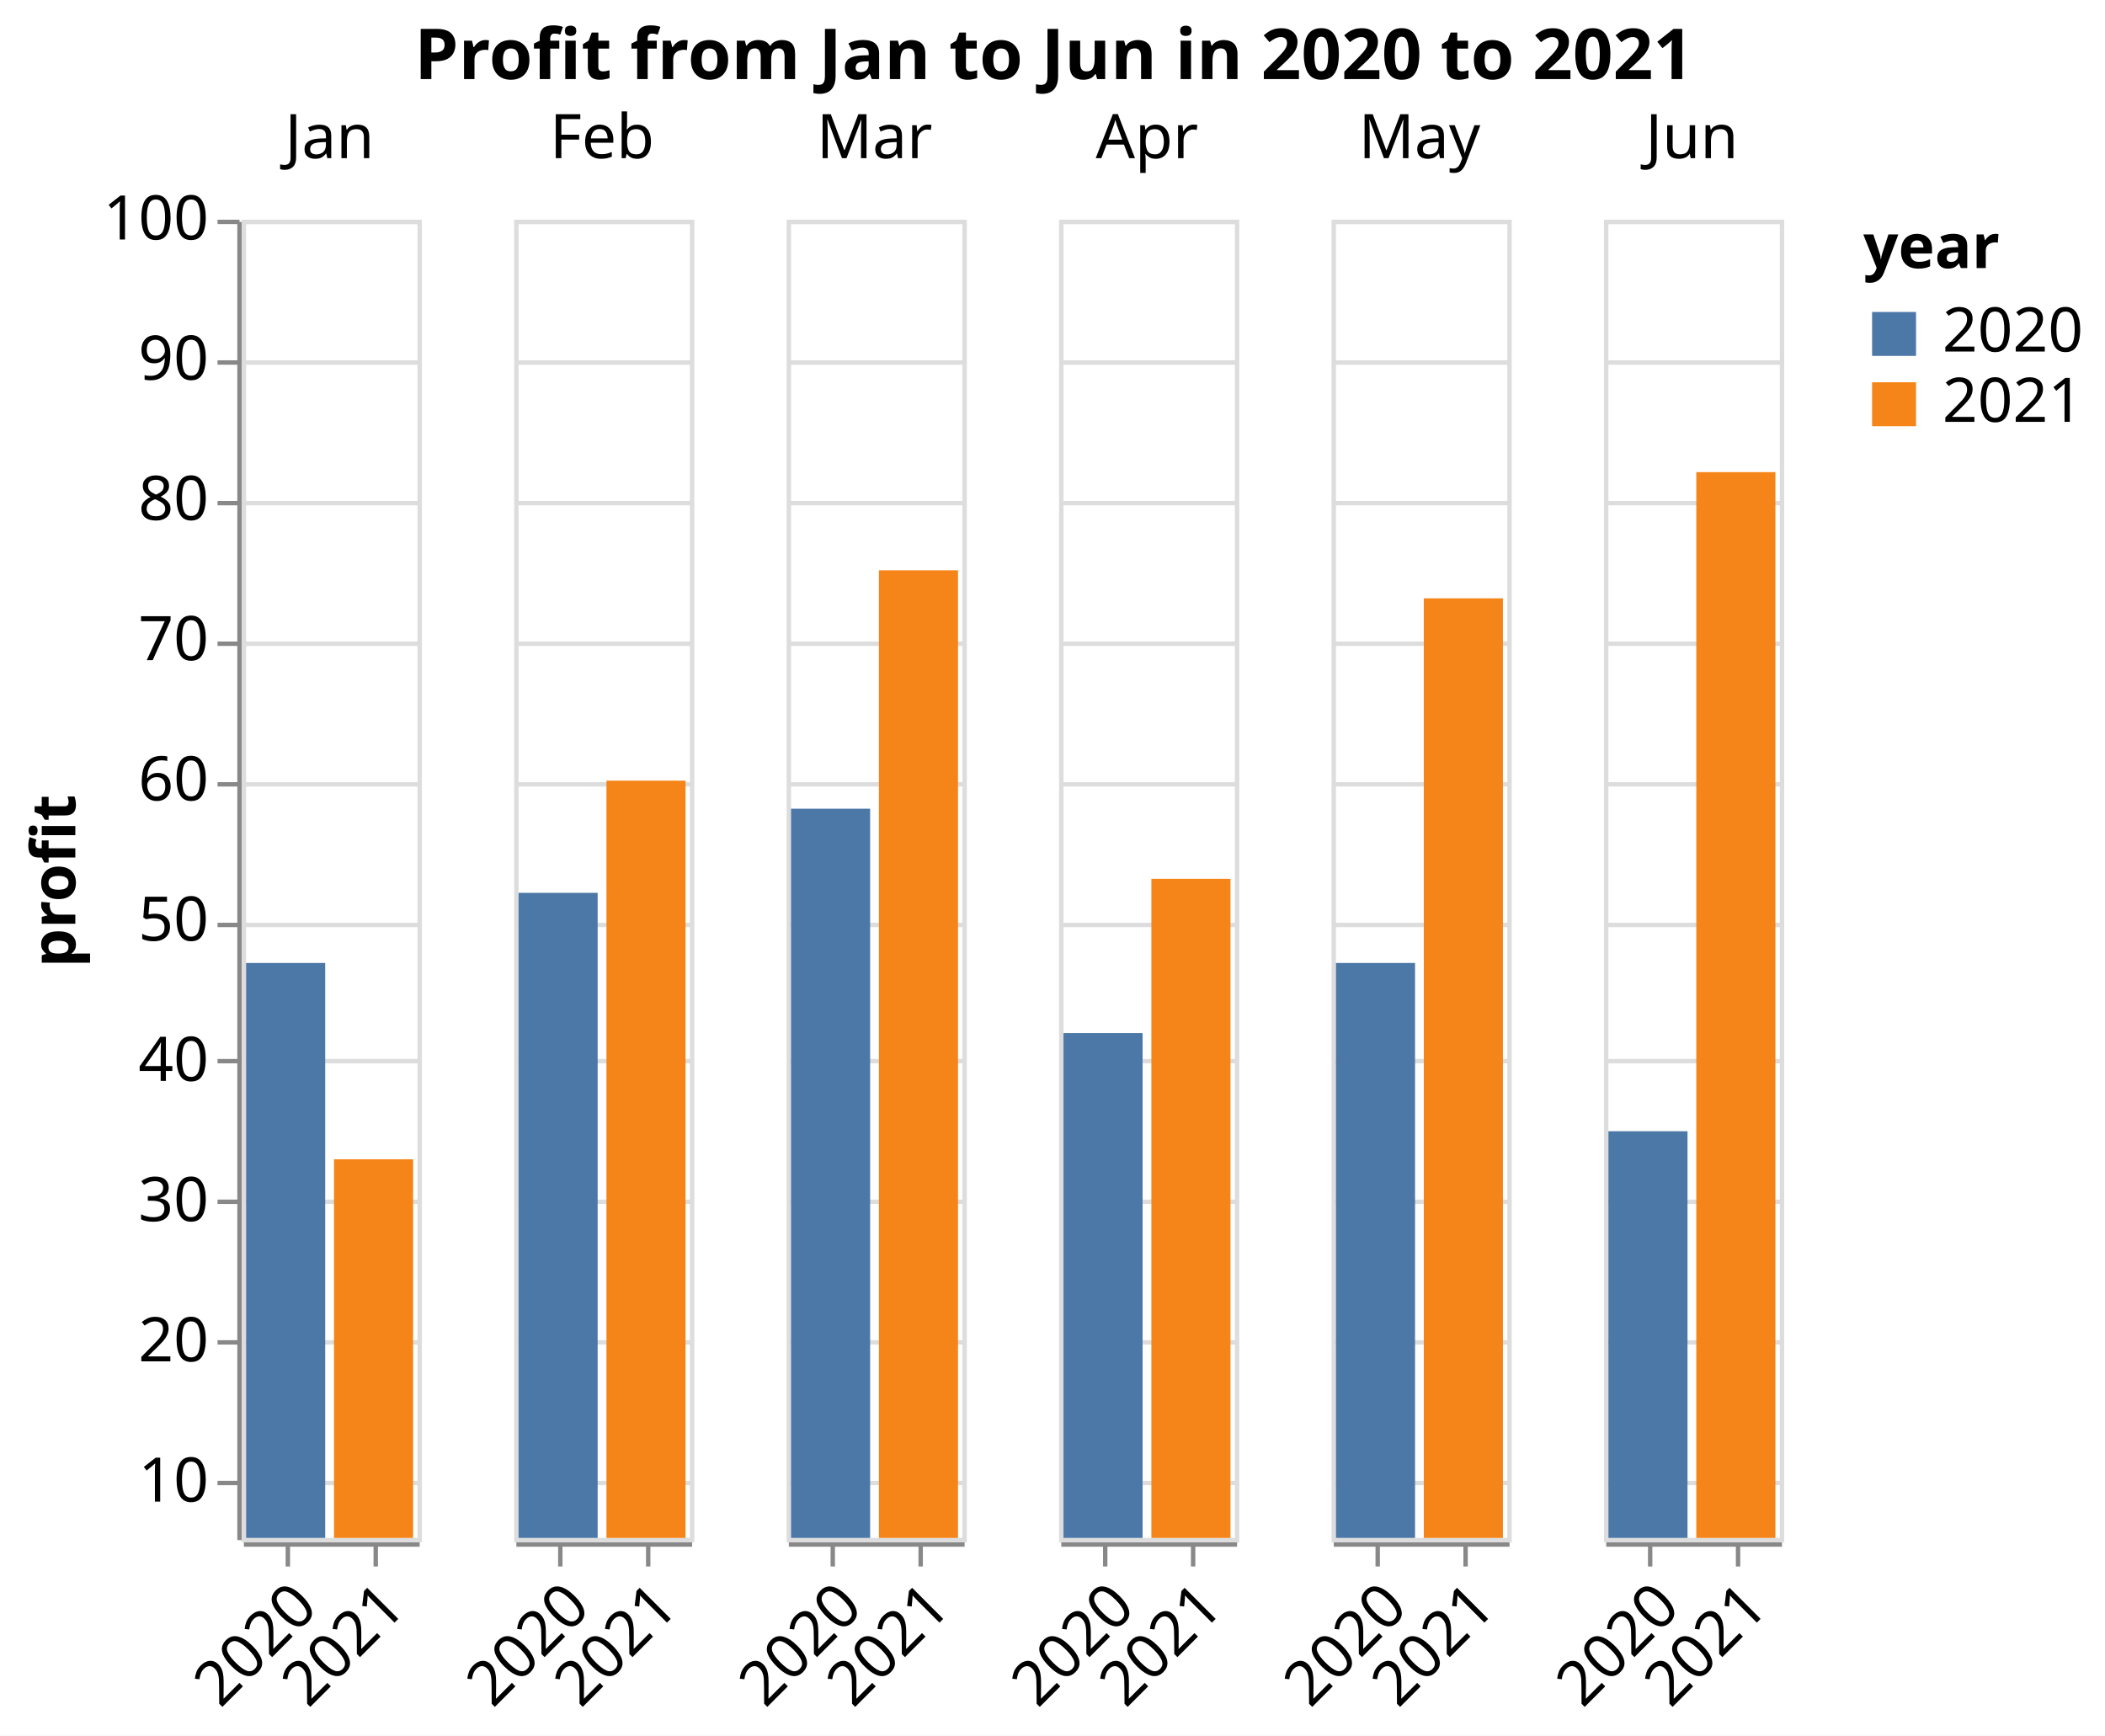
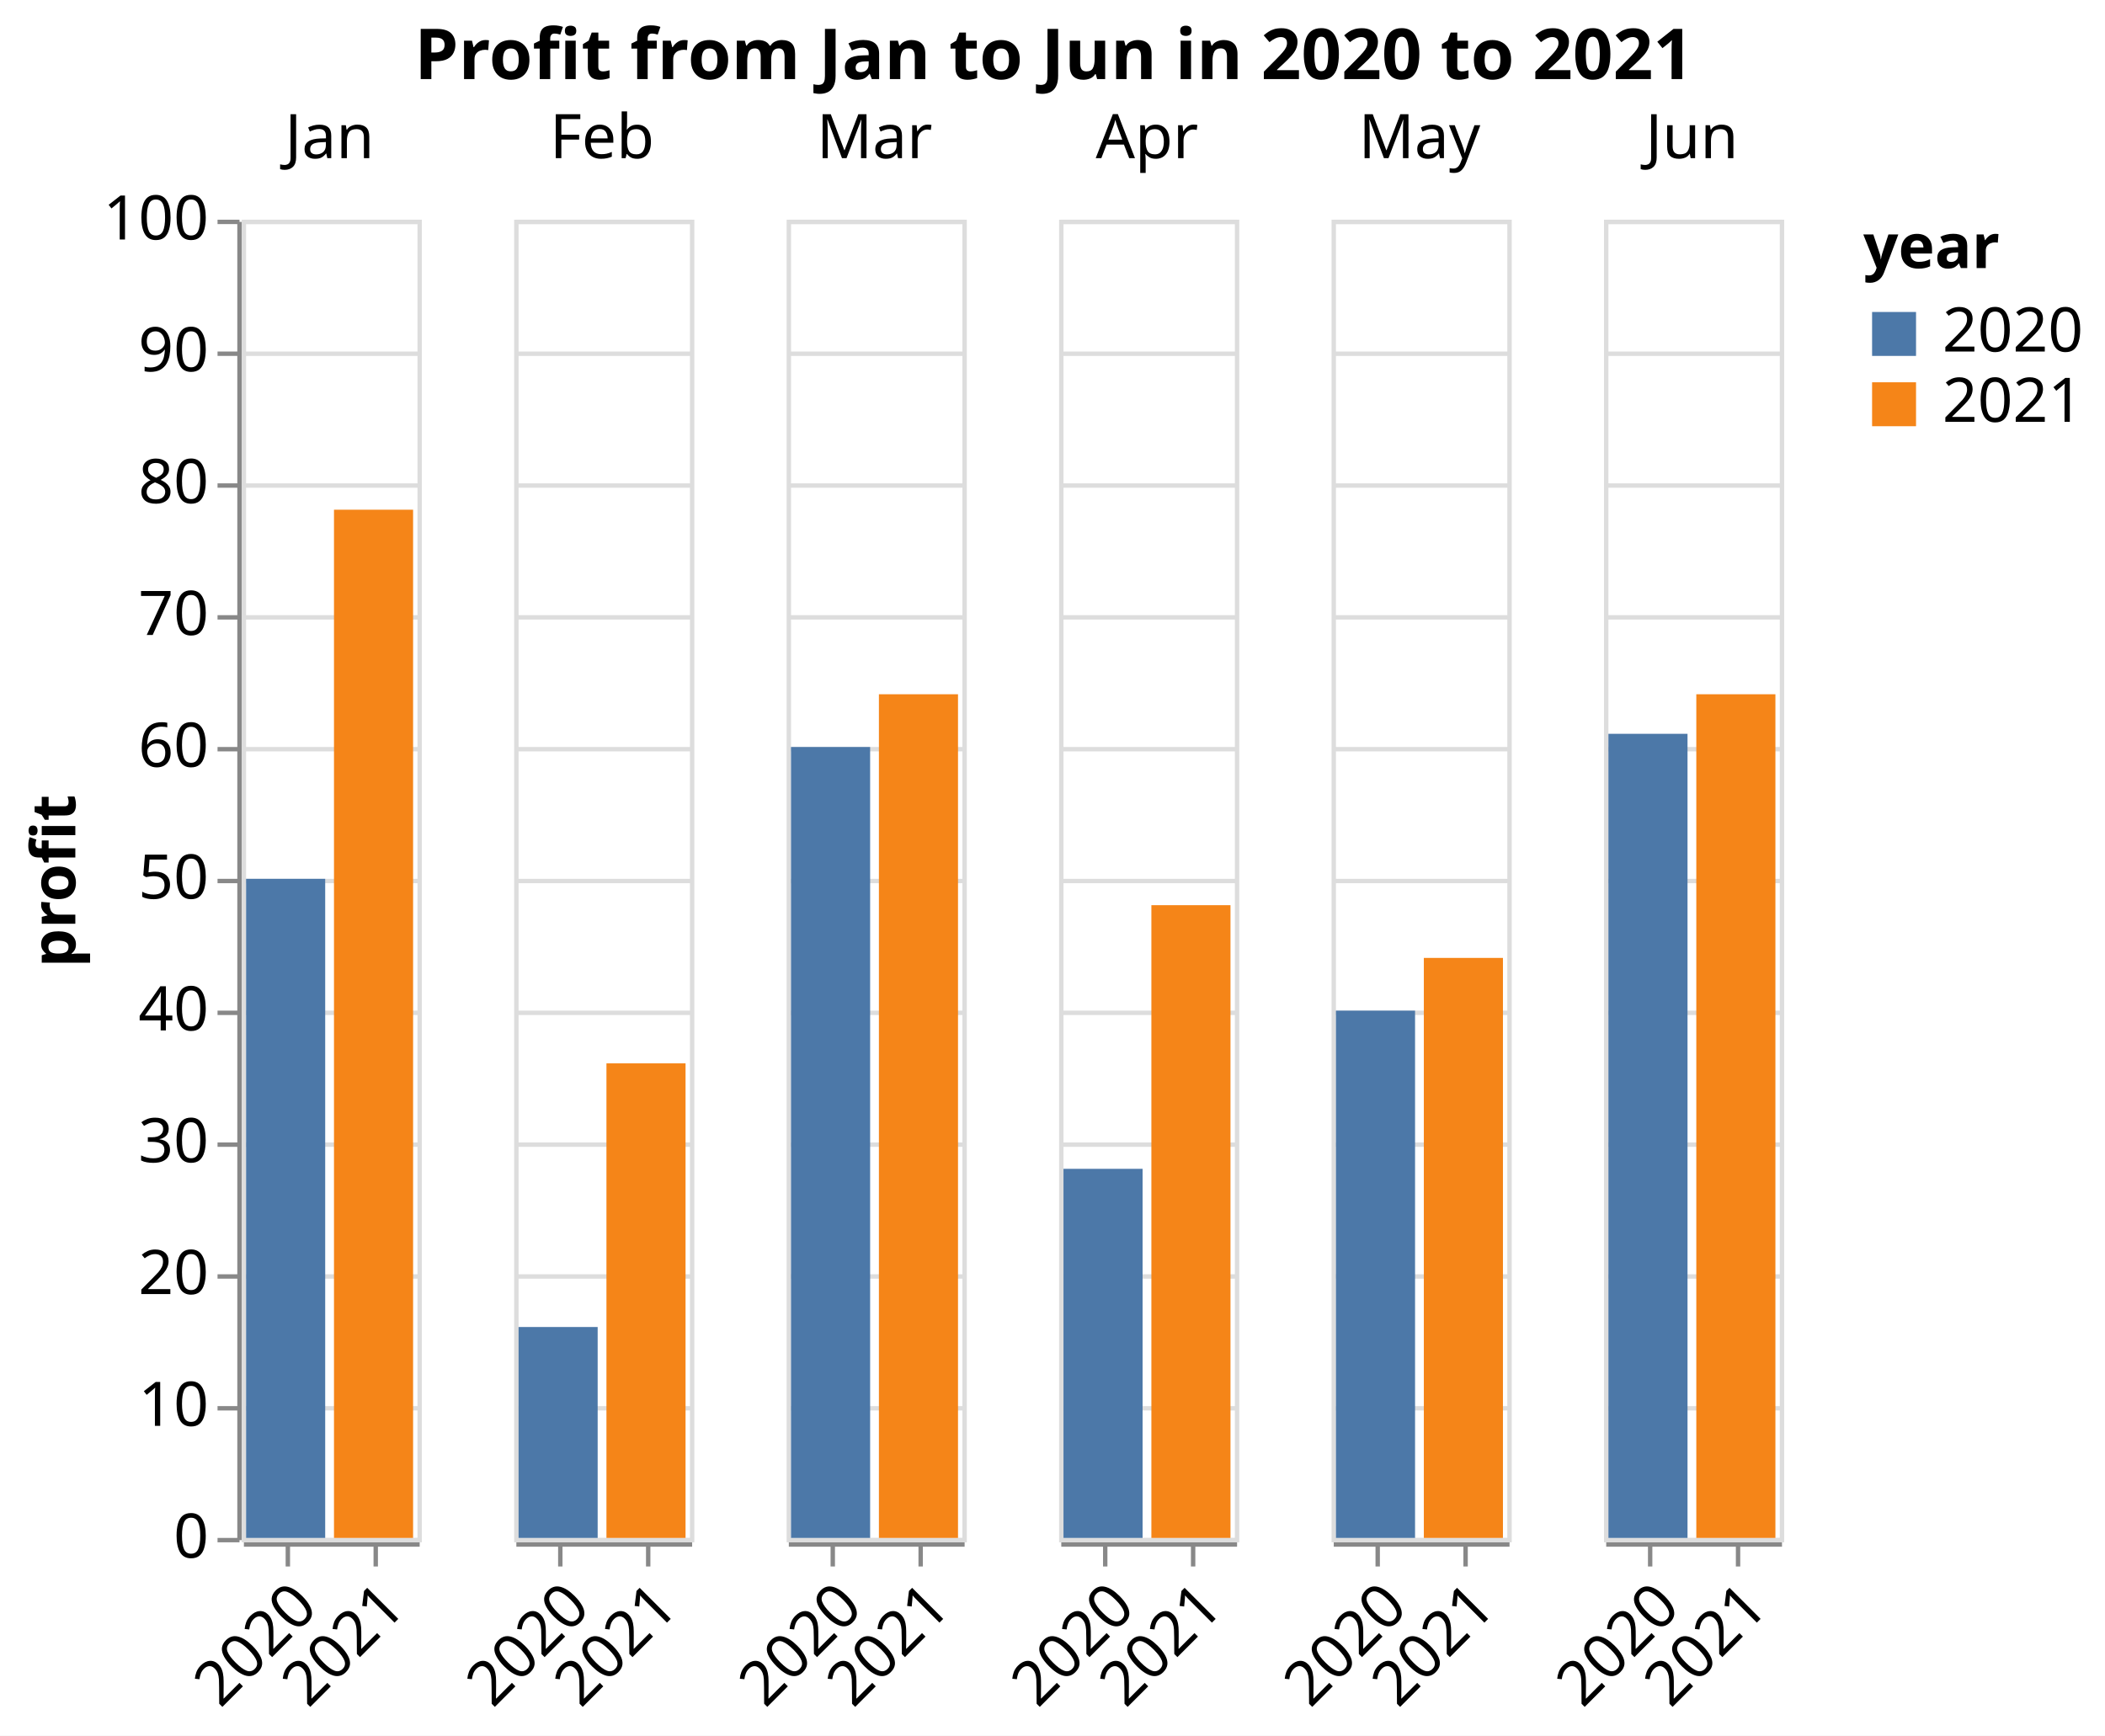
<svg xmlns="http://www.w3.org/2000/svg" version="1.1" class="marks" width="479" height="395" viewBox="0 0 479 395">
  <rect width="479" height="395" fill="white" />
  <g fill="none" stroke-miterlimit="10" transform="translate(55,50)">
    <g class="mark-group role-frame root" role="graphics-object" aria-roledescription="group mark container">
      <g transform="translate(0,0)">
        <path class="background" aria-hidden="true" d="M0,0h0v0h0Z" />
        <g>
          <g class="mark-group role-row-header row_header" role="graphics-object" aria-roledescription="group mark container">
            <g transform="translate(-1,0)">
              <path class="background" aria-hidden="true" d="M0,0h0v300h0Z" />
              <g>
-                 <g class="mark-group role-axis" role="graphics-symbol" aria-roledescription="axis" aria-label="Y-axis titled 'profit' for a linear scale with values from 6 to 100">
-                   <g transform="translate(0.5,0.5)">
-                     <path class="background" aria-hidden="true" d="M0,0h0v0h0Z" pointer-events="none" />
-                     <g>
-                       <g class="mark-rule role-axis-tick" pointer-events="none">
-                         <line transform="translate(0,287)" x2="-5" y2="0" stroke="#888" stroke-width="1" opacity="1" />
-                         <line transform="translate(0,255)" x2="-5" y2="0" stroke="#888" stroke-width="1" opacity="1" />
-                         <line transform="translate(0,223)" x2="-5" y2="0" stroke="#888" stroke-width="1" opacity="1" />
-                         <line transform="translate(0,191)" x2="-5" y2="0" stroke="#888" stroke-width="1" opacity="1" />
-                         <line transform="translate(0,160)" x2="-5" y2="0" stroke="#888" stroke-width="1" opacity="1" />
-                         <line transform="translate(0,128)" x2="-5" y2="0" stroke="#888" stroke-width="1" opacity="1" />
-                         <line transform="translate(0,96)" x2="-5" y2="0" stroke="#888" stroke-width="1" opacity="1" />
-                         <line transform="translate(0,64)" x2="-5" y2="0" stroke="#888" stroke-width="1" opacity="1" />
-                         <line transform="translate(0,32)" x2="-5" y2="0" stroke="#888" stroke-width="1" opacity="1" />
+                 <g class="mark-group role-axis" role="graphics-symbol" aria-roledescription="axis" aria-label="Y-axis titled 'profit' for a linear scale with values from 0 to 100">
+                   <g transform="translate(0.5,0.5)">
+                     <path class="background" aria-hidden="true" d="M0,0h0v0h0Z" pointer-events="none" />
+                     <g>
+                       <g class="mark-rule role-axis-tick" pointer-events="none">
+                         <line transform="translate(0,300)" x2="-5" y2="0" stroke="#888" stroke-width="1" opacity="1" />
+                         <line transform="translate(0,270)" x2="-5" y2="0" stroke="#888" stroke-width="1" opacity="1" />
+                         <line transform="translate(0,240)" x2="-5" y2="0" stroke="#888" stroke-width="1" opacity="1" />
+                         <line transform="translate(0,210)" x2="-5" y2="0" stroke="#888" stroke-width="1" opacity="1" />
+                         <line transform="translate(0,180)" x2="-5" y2="0" stroke="#888" stroke-width="1" opacity="1" />
+                         <line transform="translate(0,150)" x2="-5" y2="0" stroke="#888" stroke-width="1" opacity="1" />
+                         <line transform="translate(0,120)" x2="-5" y2="0" stroke="#888" stroke-width="1" opacity="1" />
+                         <line transform="translate(0,90)" x2="-5" y2="0" stroke="#888" stroke-width="1" opacity="1" />
+                         <line transform="translate(0,60)" x2="-5" y2="0" stroke="#888" stroke-width="1" opacity="1" />
+                         <line transform="translate(0,30)" x2="-5" y2="0" stroke="#888" stroke-width="1" opacity="1" />
                        <line transform="translate(0,0)" x2="-5" y2="0" stroke="#888" stroke-width="1" opacity="1" />
                      </g>
                      <g class="mark-text role-axis-label" pointer-events="none">
-                         <text text-anchor="end" transform="translate(-7,291.234)" font-family="sans-serif" font-size="14px" fill="#000" opacity="1">10</text>
-                         <text text-anchor="end" transform="translate(-7,259.3191)" font-family="sans-serif" font-size="14px" fill="#000" opacity="1">20</text>
-                         <text text-anchor="end" transform="translate(-7,227.4043)" font-family="sans-serif" font-size="14px" fill="#000" opacity="1">30</text>
-                         <text text-anchor="end" transform="translate(-7,195.4894)" font-family="sans-serif" font-size="14px" fill="#000" opacity="1">40</text>
-                         <text text-anchor="end" transform="translate(-7,163.5745)" font-family="sans-serif" font-size="14px" fill="#000" opacity="1">50</text>
-                         <text text-anchor="end" transform="translate(-7,131.6596)" font-family="sans-serif" font-size="14px" fill="#000" opacity="1">60</text>
-                         <text text-anchor="end" transform="translate(-7,99.74468)" font-family="sans-serif" font-size="14px" fill="#000" opacity="1">70</text>
-                         <text text-anchor="end" transform="translate(-7,67.82979)" font-family="sans-serif" font-size="14px" fill="#000" opacity="1">80</text>
-                         <text text-anchor="end" transform="translate(-7,35.91489)" font-family="sans-serif" font-size="14px" fill="#000" opacity="1">90</text>
+                         <text text-anchor="end" transform="translate(-7,304)" font-family="sans-serif" font-size="14px" fill="#000" opacity="1">0</text>
+                         <text text-anchor="end" transform="translate(-7,274)" font-family="sans-serif" font-size="14px" fill="#000" opacity="1">10</text>
+                         <text text-anchor="end" transform="translate(-7,244)" font-family="sans-serif" font-size="14px" fill="#000" opacity="1">20</text>
+                         <text text-anchor="end" transform="translate(-7,214)" font-family="sans-serif" font-size="14px" fill="#000" opacity="1">30</text>
+                         <text text-anchor="end" transform="translate(-7,184)" font-family="sans-serif" font-size="14px" fill="#000" opacity="1">40</text>
+                         <text text-anchor="end" transform="translate(-7,154)" font-family="sans-serif" font-size="14px" fill="#000" opacity="1">50</text>
+                         <text text-anchor="end" transform="translate(-7,124)" font-family="sans-serif" font-size="14px" fill="#000" opacity="1">60</text>
+                         <text text-anchor="end" transform="translate(-7,94)" font-family="sans-serif" font-size="14px" fill="#000" opacity="1">70</text>
+                         <text text-anchor="end" transform="translate(-7,64)" font-family="sans-serif" font-size="14px" fill="#000" opacity="1">80</text>
+                         <text text-anchor="end" transform="translate(-7,34)" font-family="sans-serif" font-size="14px" fill="#000" opacity="1">90</text>
                        <text text-anchor="end" transform="translate(-7,4)" font-family="sans-serif" font-size="14px" fill="#000" opacity="1">100</text>
                      </g>
                      <g class="mark-rule role-axis-domain" pointer-events="none">
                        <line transform="translate(0,300)" x2="0" y2="-300" stroke="#888" stroke-width="1" opacity="1" />
                      </g>
                      <g class="mark-text role-axis-title" pointer-events="none">
                        <text text-anchor="middle" transform="translate(-34.3584,150) rotate(-90) translate(0,-3)" font-family="sans-serif" font-size="14px" font-weight="bold" fill="#000" opacity="1">profit</text>
                      </g>
                    </g>
                    <path class="foreground" aria-hidden="true" d="" pointer-events="none" display="none" />
                  </g>
                </g>
              </g>
              <path class="foreground" aria-hidden="true" d="" display="none" />
            </g>
          </g>
          <g class="mark-group role-column-header column_header" role="graphics-object" aria-roledescription="group mark container">
            <g transform="translate(0,-1)">
              <path class="background" aria-hidden="true" d="M0,0h40v0h-40Z" />
              <g>
                <g class="mark-group role-title">
                  <g transform="translate(20,-24)">
                    <path class="background" aria-hidden="true" d="M0,0h0v0h0Z" pointer-events="none" />
                    <g>
                      <g class="mark-text role-title-text" role="graphics-symbol" aria-roledescription="title" aria-label="Title text 'Jan'" pointer-events="none">
                        <text text-anchor="middle" transform="translate(0,11)" font-family="sans-serif" font-size="14px" fill="#000" opacity="1">Jan</text>
                      </g>
                    </g>
                    <path class="foreground" aria-hidden="true" d="" pointer-events="none" display="none" />
                  </g>
                </g>
              </g>
              <path class="foreground" aria-hidden="true" d="" display="none" />
            </g>
            <g transform="translate(62,-1)">
              <path class="background" aria-hidden="true" d="M0,0h40v0h-40Z" />
              <g>
                <g class="mark-group role-title">
                  <g transform="translate(20,-24)">
                    <path class="background" aria-hidden="true" d="M0,0h0v0h0Z" pointer-events="none" />
                    <g>
                      <g class="mark-text role-title-text" role="graphics-symbol" aria-roledescription="title" aria-label="Title text 'Feb'" pointer-events="none">
                        <text text-anchor="middle" transform="translate(0,11)" font-family="sans-serif" font-size="14px" fill="#000" opacity="1">Feb</text>
                      </g>
                    </g>
                    <path class="foreground" aria-hidden="true" d="" pointer-events="none" display="none" />
                  </g>
                </g>
              </g>
              <path class="foreground" aria-hidden="true" d="" display="none" />
            </g>
            <g transform="translate(124,-1)">
              <path class="background" aria-hidden="true" d="M0,0h40v0h-40Z" />
              <g>
                <g class="mark-group role-title">
                  <g transform="translate(20,-24)">
                    <path class="background" aria-hidden="true" d="M0,0h0v0h0Z" pointer-events="none" />
                    <g>
                      <g class="mark-text role-title-text" role="graphics-symbol" aria-roledescription="title" aria-label="Title text 'Mar'" pointer-events="none">
                        <text text-anchor="middle" transform="translate(0,11)" font-family="sans-serif" font-size="14px" fill="#000" opacity="1">Mar</text>
                      </g>
                    </g>
                    <path class="foreground" aria-hidden="true" d="" pointer-events="none" display="none" />
                  </g>
                </g>
              </g>
              <path class="foreground" aria-hidden="true" d="" display="none" />
            </g>
            <g transform="translate(186,-1)">
              <path class="background" aria-hidden="true" d="M0,0h40v0h-40Z" />
              <g>
                <g class="mark-group role-title">
                  <g transform="translate(20,-24)">
                    <path class="background" aria-hidden="true" d="M0,0h0v0h0Z" pointer-events="none" />
                    <g>
                      <g class="mark-text role-title-text" role="graphics-symbol" aria-roledescription="title" aria-label="Title text 'Apr'" pointer-events="none">
                        <text text-anchor="middle" transform="translate(0,11)" font-family="sans-serif" font-size="14px" fill="#000" opacity="1">Apr</text>
                      </g>
                    </g>
                    <path class="foreground" aria-hidden="true" d="" pointer-events="none" display="none" />
                  </g>
                </g>
              </g>
              <path class="foreground" aria-hidden="true" d="" display="none" />
            </g>
            <g transform="translate(248,-1)">
              <path class="background" aria-hidden="true" d="M0,0h40v0h-40Z" />
              <g>
                <g class="mark-group role-title">
                  <g transform="translate(20,-24)">
                    <path class="background" aria-hidden="true" d="M0,0h0v0h0Z" pointer-events="none" />
                    <g>
                      <g class="mark-text role-title-text" role="graphics-symbol" aria-roledescription="title" aria-label="Title text 'May'" pointer-events="none">
                        <text text-anchor="middle" transform="translate(0,11)" font-family="sans-serif" font-size="14px" fill="#000" opacity="1">May</text>
                      </g>
                    </g>
                    <path class="foreground" aria-hidden="true" d="" pointer-events="none" display="none" />
                  </g>
                </g>
              </g>
              <path class="foreground" aria-hidden="true" d="" display="none" />
            </g>
            <g transform="translate(310,-1)">
              <path class="background" aria-hidden="true" d="M0,0h40v0h-40Z" />
              <g>
                <g class="mark-group role-title">
                  <g transform="translate(20,-24)">
                    <path class="background" aria-hidden="true" d="M0,0h0v0h0Z" pointer-events="none" />
                    <g>
                      <g class="mark-text role-title-text" role="graphics-symbol" aria-roledescription="title" aria-label="Title text 'Jun'" pointer-events="none">
                        <text text-anchor="middle" transform="translate(0,11)" font-family="sans-serif" font-size="14px" fill="#000" opacity="1">Jun</text>
                      </g>
                    </g>
                    <path class="foreground" aria-hidden="true" d="" pointer-events="none" display="none" />
                  </g>
                </g>
              </g>
              <path class="foreground" aria-hidden="true" d="" display="none" />
            </g>
          </g>
          <g class="mark-group role-column-footer column_footer" role="graphics-object" aria-roledescription="group mark container">
            <g transform="translate(0,301)">
              <path class="background" aria-hidden="true" d="M0,0h40v0h-40Z" />
              <g>
                <g class="mark-group role-axis" role="graphics-symbol" aria-roledescription="axis" aria-label="X-axis for a discrete scale with 2 values: 2020, 2021">
                  <g transform="translate(0.5,0.5)">
                    <path class="background" aria-hidden="true" d="M0,0h0v0h0Z" pointer-events="none" />
                    <g>
                      <g class="mark-rule role-axis-tick" pointer-events="none">
                        <line transform="translate(10,0)" x2="0" y2="5" stroke="#888" stroke-width="1" opacity="1" />
                        <line transform="translate(30,0)" x2="0" y2="5" stroke="#888" stroke-width="1" opacity="1" />
                      </g>
                      <g class="mark-text role-axis-label" pointer-events="none">
                        <text text-anchor="end" transform="translate(9.5,7) rotate(315) translate(0,11)" font-family="sans-serif" font-size="14px" fill="#000" opacity="1">2020</text>
                        <text text-anchor="end" transform="translate(29.5,7) rotate(315) translate(0,11)" font-family="sans-serif" font-size="14px" fill="#000" opacity="1">2021</text>
                      </g>
                      <g class="mark-rule role-axis-domain" pointer-events="none">
                        <line transform="translate(0,0)" x2="40" y2="0" stroke="#888" stroke-width="1" opacity="1" />
                      </g>
                    </g>
                    <path class="foreground" aria-hidden="true" d="" pointer-events="none" display="none" />
                  </g>
                </g>
              </g>
              <path class="foreground" aria-hidden="true" d="" display="none" />
            </g>
            <g transform="translate(62,301)">
              <path class="background" aria-hidden="true" d="M0,0h40v0h-40Z" />
              <g>
                <g class="mark-group role-axis" role="graphics-symbol" aria-roledescription="axis" aria-label="X-axis for a discrete scale with 2 values: 2020, 2021">
                  <g transform="translate(0.5,0.5)">
                    <path class="background" aria-hidden="true" d="M0,0h0v0h0Z" pointer-events="none" />
                    <g>
                      <g class="mark-rule role-axis-tick" pointer-events="none">
                        <line transform="translate(10,0)" x2="0" y2="5" stroke="#888" stroke-width="1" opacity="1" />
                        <line transform="translate(30,0)" x2="0" y2="5" stroke="#888" stroke-width="1" opacity="1" />
                      </g>
                      <g class="mark-text role-axis-label" pointer-events="none">
                        <text text-anchor="end" transform="translate(9.5,7) rotate(315) translate(0,11)" font-family="sans-serif" font-size="14px" fill="#000" opacity="1">2020</text>
                        <text text-anchor="end" transform="translate(29.5,7) rotate(315) translate(0,11)" font-family="sans-serif" font-size="14px" fill="#000" opacity="1">2021</text>
                      </g>
                      <g class="mark-rule role-axis-domain" pointer-events="none">
                        <line transform="translate(0,0)" x2="40" y2="0" stroke="#888" stroke-width="1" opacity="1" />
                      </g>
                    </g>
                    <path class="foreground" aria-hidden="true" d="" pointer-events="none" display="none" />
                  </g>
                </g>
              </g>
              <path class="foreground" aria-hidden="true" d="" display="none" />
            </g>
            <g transform="translate(124,301)">
              <path class="background" aria-hidden="true" d="M0,0h40v0h-40Z" />
              <g>
                <g class="mark-group role-axis" role="graphics-symbol" aria-roledescription="axis" aria-label="X-axis for a discrete scale with 2 values: 2020, 2021">
                  <g transform="translate(0.5,0.5)">
                    <path class="background" aria-hidden="true" d="M0,0h0v0h0Z" pointer-events="none" />
                    <g>
                      <g class="mark-rule role-axis-tick" pointer-events="none">
                        <line transform="translate(10,0)" x2="0" y2="5" stroke="#888" stroke-width="1" opacity="1" />
                        <line transform="translate(30,0)" x2="0" y2="5" stroke="#888" stroke-width="1" opacity="1" />
                      </g>
                      <g class="mark-text role-axis-label" pointer-events="none">
                        <text text-anchor="end" transform="translate(9.5,7) rotate(315) translate(0,11)" font-family="sans-serif" font-size="14px" fill="#000" opacity="1">2020</text>
                        <text text-anchor="end" transform="translate(29.5,7) rotate(315) translate(0,11)" font-family="sans-serif" font-size="14px" fill="#000" opacity="1">2021</text>
                      </g>
                      <g class="mark-rule role-axis-domain" pointer-events="none">
                        <line transform="translate(0,0)" x2="40" y2="0" stroke="#888" stroke-width="1" opacity="1" />
                      </g>
                    </g>
                    <path class="foreground" aria-hidden="true" d="" pointer-events="none" display="none" />
                  </g>
                </g>
              </g>
              <path class="foreground" aria-hidden="true" d="" display="none" />
            </g>
            <g transform="translate(186,301)">
              <path class="background" aria-hidden="true" d="M0,0h40v0h-40Z" />
              <g>
                <g class="mark-group role-axis" role="graphics-symbol" aria-roledescription="axis" aria-label="X-axis for a discrete scale with 2 values: 2020, 2021">
                  <g transform="translate(0.5,0.5)">
                    <path class="background" aria-hidden="true" d="M0,0h0v0h0Z" pointer-events="none" />
                    <g>
                      <g class="mark-rule role-axis-tick" pointer-events="none">
                        <line transform="translate(10,0)" x2="0" y2="5" stroke="#888" stroke-width="1" opacity="1" />
                        <line transform="translate(30,0)" x2="0" y2="5" stroke="#888" stroke-width="1" opacity="1" />
                      </g>
                      <g class="mark-text role-axis-label" pointer-events="none">
                        <text text-anchor="end" transform="translate(9.5,7) rotate(315) translate(0,11)" font-family="sans-serif" font-size="14px" fill="#000" opacity="1">2020</text>
                        <text text-anchor="end" transform="translate(29.5,7) rotate(315) translate(0,11)" font-family="sans-serif" font-size="14px" fill="#000" opacity="1">2021</text>
                      </g>
                      <g class="mark-rule role-axis-domain" pointer-events="none">
                        <line transform="translate(0,0)" x2="40" y2="0" stroke="#888" stroke-width="1" opacity="1" />
                      </g>
                    </g>
                    <path class="foreground" aria-hidden="true" d="" pointer-events="none" display="none" />
                  </g>
                </g>
              </g>
              <path class="foreground" aria-hidden="true" d="" display="none" />
            </g>
            <g transform="translate(248,301)">
              <path class="background" aria-hidden="true" d="M0,0h40v0h-40Z" />
              <g>
                <g class="mark-group role-axis" role="graphics-symbol" aria-roledescription="axis" aria-label="X-axis for a discrete scale with 2 values: 2020, 2021">
                  <g transform="translate(0.5,0.5)">
                    <path class="background" aria-hidden="true" d="M0,0h0v0h0Z" pointer-events="none" />
                    <g>
                      <g class="mark-rule role-axis-tick" pointer-events="none">
                        <line transform="translate(10,0)" x2="0" y2="5" stroke="#888" stroke-width="1" opacity="1" />
                        <line transform="translate(30,0)" x2="0" y2="5" stroke="#888" stroke-width="1" opacity="1" />
                      </g>
                      <g class="mark-text role-axis-label" pointer-events="none">
                        <text text-anchor="end" transform="translate(9.5,7) rotate(315) translate(0,11)" font-family="sans-serif" font-size="14px" fill="#000" opacity="1">2020</text>
                        <text text-anchor="end" transform="translate(29.5,7) rotate(315) translate(0,11)" font-family="sans-serif" font-size="14px" fill="#000" opacity="1">2021</text>
                      </g>
                      <g class="mark-rule role-axis-domain" pointer-events="none">
                        <line transform="translate(0,0)" x2="40" y2="0" stroke="#888" stroke-width="1" opacity="1" />
                      </g>
                    </g>
                    <path class="foreground" aria-hidden="true" d="" pointer-events="none" display="none" />
                  </g>
                </g>
              </g>
              <path class="foreground" aria-hidden="true" d="" display="none" />
            </g>
            <g transform="translate(310,301)">
              <path class="background" aria-hidden="true" d="M0,0h40v0h-40Z" />
              <g>
                <g class="mark-group role-axis" role="graphics-symbol" aria-roledescription="axis" aria-label="X-axis for a discrete scale with 2 values: 2020, 2021">
                  <g transform="translate(0.5,0.5)">
                    <path class="background" aria-hidden="true" d="M0,0h0v0h0Z" pointer-events="none" />
                    <g>
                      <g class="mark-rule role-axis-tick" pointer-events="none">
                        <line transform="translate(10,0)" x2="0" y2="5" stroke="#888" stroke-width="1" opacity="1" />
                        <line transform="translate(30,0)" x2="0" y2="5" stroke="#888" stroke-width="1" opacity="1" />
                      </g>
                      <g class="mark-text role-axis-label" pointer-events="none">
                        <text text-anchor="end" transform="translate(9.5,7) rotate(315) translate(0,11)" font-family="sans-serif" font-size="14px" fill="#000" opacity="1">2020</text>
                        <text text-anchor="end" transform="translate(29.5,7) rotate(315) translate(0,11)" font-family="sans-serif" font-size="14px" fill="#000" opacity="1">2021</text>
                      </g>
                      <g class="mark-rule role-axis-domain" pointer-events="none">
                        <line transform="translate(0,0)" x2="40" y2="0" stroke="#888" stroke-width="1" opacity="1" />
                      </g>
                    </g>
                    <path class="foreground" aria-hidden="true" d="" pointer-events="none" display="none" />
                  </g>
                </g>
              </g>
              <path class="foreground" aria-hidden="true" d="" display="none" />
            </g>
          </g>
          <g class="mark-group role-scope cell" role="graphics-object" aria-roledescription="group mark container">
            <g transform="translate(0,0)">
              <path class="background" aria-hidden="true" d="M0.5,0.5h40v300h-40Z" stroke="#ddd" />
              <g>
                <g class="mark-group role-axis" aria-hidden="true">
                  <g transform="translate(0.5,0.5)">
                    <path class="background" aria-hidden="true" d="M0,0h0v0h0Z" pointer-events="none" />
                    <g>
                      <g class="mark-rule role-axis-grid" pointer-events="none">
-                         <line transform="translate(0,287)" x2="40" y2="0" stroke="#ddd" stroke-width="1" opacity="1" />
-                         <line transform="translate(0,255)" x2="40" y2="0" stroke="#ddd" stroke-width="1" opacity="1" />
-                         <line transform="translate(0,223)" x2="40" y2="0" stroke="#ddd" stroke-width="1" opacity="1" />
-                         <line transform="translate(0,191)" x2="40" y2="0" stroke="#ddd" stroke-width="1" opacity="1" />
-                         <line transform="translate(0,160)" x2="40" y2="0" stroke="#ddd" stroke-width="1" opacity="1" />
-                         <line transform="translate(0,128)" x2="40" y2="0" stroke="#ddd" stroke-width="1" opacity="1" />
-                         <line transform="translate(0,96)" x2="40" y2="0" stroke="#ddd" stroke-width="1" opacity="1" />
-                         <line transform="translate(0,64)" x2="40" y2="0" stroke="#ddd" stroke-width="1" opacity="1" />
-                         <line transform="translate(0,32)" x2="40" y2="0" stroke="#ddd" stroke-width="1" opacity="1" />
+                         <line transform="translate(0,300)" x2="40" y2="0" stroke="#ddd" stroke-width="1" opacity="1" />
+                         <line transform="translate(0,270)" x2="40" y2="0" stroke="#ddd" stroke-width="1" opacity="1" />
+                         <line transform="translate(0,240)" x2="40" y2="0" stroke="#ddd" stroke-width="1" opacity="1" />
+                         <line transform="translate(0,210)" x2="40" y2="0" stroke="#ddd" stroke-width="1" opacity="1" />
+                         <line transform="translate(0,180)" x2="40" y2="0" stroke="#ddd" stroke-width="1" opacity="1" />
+                         <line transform="translate(0,150)" x2="40" y2="0" stroke="#ddd" stroke-width="1" opacity="1" />
+                         <line transform="translate(0,120)" x2="40" y2="0" stroke="#ddd" stroke-width="1" opacity="1" />
+                         <line transform="translate(0,90)" x2="40" y2="0" stroke="#ddd" stroke-width="1" opacity="1" />
+                         <line transform="translate(0,60)" x2="40" y2="0" stroke="#ddd" stroke-width="1" opacity="1" />
+                         <line transform="translate(0,30)" x2="40" y2="0" stroke="#ddd" stroke-width="1" opacity="1" />
                        <line transform="translate(0,0)" x2="40" y2="0" stroke="#ddd" stroke-width="1" opacity="1" />
                      </g>
                    </g>
                    <path class="foreground" aria-hidden="true" d="" pointer-events="none" display="none" />
                  </g>
                </g>
                <g class="mark-rect role-mark child_marks" role="graphics-object" aria-roledescription="rect mark container">
-                   <path aria-label="year: 2020; profit: 47" role="graphics-symbol" aria-roledescription="bar" d="M1,169.149h18v130.851h-18Z" fill="#4c78a8" />
-                   <path aria-label="year: 2021; profit: 33" role="graphics-symbol" aria-roledescription="bar" d="M21,213.83h18v86.17h-18Z" fill="#f58518" />
+                   <path aria-label="year: 2020; profit: 50" role="graphics-symbol" aria-roledescription="bar" d="M1,150h18v150h-18Z" fill="#4c78a8" />
+                   <path aria-label="year: 2021; profit: 78" role="graphics-symbol" aria-roledescription="bar" d="M21,66h18v234h-18Z" fill="#f58518" />
                </g>
              </g>
              <path class="foreground" aria-hidden="true" d="" display="none" />
            </g>
            <g transform="translate(62,0)">
              <path class="background" aria-hidden="true" d="M0.5,0.5h40v300h-40Z" stroke="#ddd" />
              <g>
                <g class="mark-group role-axis" aria-hidden="true">
                  <g transform="translate(0.5,0.5)">
                    <path class="background" aria-hidden="true" d="M0,0h0v0h0Z" pointer-events="none" />
                    <g>
                      <g class="mark-rule role-axis-grid" pointer-events="none">
-                         <line transform="translate(0,287)" x2="40" y2="0" stroke="#ddd" stroke-width="1" opacity="1" />
-                         <line transform="translate(0,255)" x2="40" y2="0" stroke="#ddd" stroke-width="1" opacity="1" />
-                         <line transform="translate(0,223)" x2="40" y2="0" stroke="#ddd" stroke-width="1" opacity="1" />
-                         <line transform="translate(0,191)" x2="40" y2="0" stroke="#ddd" stroke-width="1" opacity="1" />
-                         <line transform="translate(0,160)" x2="40" y2="0" stroke="#ddd" stroke-width="1" opacity="1" />
-                         <line transform="translate(0,128)" x2="40" y2="0" stroke="#ddd" stroke-width="1" opacity="1" />
-                         <line transform="translate(0,96)" x2="40" y2="0" stroke="#ddd" stroke-width="1" opacity="1" />
-                         <line transform="translate(0,64)" x2="40" y2="0" stroke="#ddd" stroke-width="1" opacity="1" />
-                         <line transform="translate(0,32)" x2="40" y2="0" stroke="#ddd" stroke-width="1" opacity="1" />
+                         <line transform="translate(0,300)" x2="40" y2="0" stroke="#ddd" stroke-width="1" opacity="1" />
+                         <line transform="translate(0,270)" x2="40" y2="0" stroke="#ddd" stroke-width="1" opacity="1" />
+                         <line transform="translate(0,240)" x2="40" y2="0" stroke="#ddd" stroke-width="1" opacity="1" />
+                         <line transform="translate(0,210)" x2="40" y2="0" stroke="#ddd" stroke-width="1" opacity="1" />
+                         <line transform="translate(0,180)" x2="40" y2="0" stroke="#ddd" stroke-width="1" opacity="1" />
+                         <line transform="translate(0,150)" x2="40" y2="0" stroke="#ddd" stroke-width="1" opacity="1" />
+                         <line transform="translate(0,120)" x2="40" y2="0" stroke="#ddd" stroke-width="1" opacity="1" />
+                         <line transform="translate(0,90)" x2="40" y2="0" stroke="#ddd" stroke-width="1" opacity="1" />
+                         <line transform="translate(0,60)" x2="40" y2="0" stroke="#ddd" stroke-width="1" opacity="1" />
+                         <line transform="translate(0,30)" x2="40" y2="0" stroke="#ddd" stroke-width="1" opacity="1" />
                        <line transform="translate(0,0)" x2="40" y2="0" stroke="#ddd" stroke-width="1" opacity="1" />
                      </g>
                    </g>
                    <path class="foreground" aria-hidden="true" d="" pointer-events="none" display="none" />
                  </g>
                </g>
                <g class="mark-rect role-mark child_marks" role="graphics-object" aria-roledescription="rect mark container">
-                   <path aria-label="year: 2020; profit: 52" role="graphics-symbol" aria-roledescription="bar" d="M1,153.191h18v146.809h-18Z" fill="#4c78a8" />
-                   <path aria-label="year: 2021; profit: 60" role="graphics-symbol" aria-roledescription="bar" d="M21,127.66h18v172.34h-18Z" fill="#f58518" />
+                   <path aria-label="year: 2020; profit: 16" role="graphics-symbol" aria-roledescription="bar" d="M1,252h18v48h-18Z" fill="#4c78a8" />
+                   <path aria-label="year: 2021; profit: 36" role="graphics-symbol" aria-roledescription="bar" d="M21,192h18v108h-18Z" fill="#f58518" />
                </g>
              </g>
              <path class="foreground" aria-hidden="true" d="" display="none" />
            </g>
            <g transform="translate(124,0)">
              <path class="background" aria-hidden="true" d="M0.5,0.5h40v300h-40Z" stroke="#ddd" />
              <g>
                <g class="mark-group role-axis" aria-hidden="true">
                  <g transform="translate(0.5,0.5)">
                    <path class="background" aria-hidden="true" d="M0,0h0v0h0Z" pointer-events="none" />
                    <g>
                      <g class="mark-rule role-axis-grid" pointer-events="none">
-                         <line transform="translate(0,287)" x2="40" y2="0" stroke="#ddd" stroke-width="1" opacity="1" />
-                         <line transform="translate(0,255)" x2="40" y2="0" stroke="#ddd" stroke-width="1" opacity="1" />
-                         <line transform="translate(0,223)" x2="40" y2="0" stroke="#ddd" stroke-width="1" opacity="1" />
-                         <line transform="translate(0,191)" x2="40" y2="0" stroke="#ddd" stroke-width="1" opacity="1" />
-                         <line transform="translate(0,160)" x2="40" y2="0" stroke="#ddd" stroke-width="1" opacity="1" />
-                         <line transform="translate(0,128)" x2="40" y2="0" stroke="#ddd" stroke-width="1" opacity="1" />
-                         <line transform="translate(0,96)" x2="40" y2="0" stroke="#ddd" stroke-width="1" opacity="1" />
-                         <line transform="translate(0,64)" x2="40" y2="0" stroke="#ddd" stroke-width="1" opacity="1" />
-                         <line transform="translate(0,32)" x2="40" y2="0" stroke="#ddd" stroke-width="1" opacity="1" />
+                         <line transform="translate(0,300)" x2="40" y2="0" stroke="#ddd" stroke-width="1" opacity="1" />
+                         <line transform="translate(0,270)" x2="40" y2="0" stroke="#ddd" stroke-width="1" opacity="1" />
+                         <line transform="translate(0,240)" x2="40" y2="0" stroke="#ddd" stroke-width="1" opacity="1" />
+                         <line transform="translate(0,210)" x2="40" y2="0" stroke="#ddd" stroke-width="1" opacity="1" />
+                         <line transform="translate(0,180)" x2="40" y2="0" stroke="#ddd" stroke-width="1" opacity="1" />
+                         <line transform="translate(0,150)" x2="40" y2="0" stroke="#ddd" stroke-width="1" opacity="1" />
+                         <line transform="translate(0,120)" x2="40" y2="0" stroke="#ddd" stroke-width="1" opacity="1" />
+                         <line transform="translate(0,90)" x2="40" y2="0" stroke="#ddd" stroke-width="1" opacity="1" />
+                         <line transform="translate(0,60)" x2="40" y2="0" stroke="#ddd" stroke-width="1" opacity="1" />
+                         <line transform="translate(0,30)" x2="40" y2="0" stroke="#ddd" stroke-width="1" opacity="1" />
                        <line transform="translate(0,0)" x2="40" y2="0" stroke="#ddd" stroke-width="1" opacity="1" />
                      </g>
                    </g>
                    <path class="foreground" aria-hidden="true" d="" pointer-events="none" display="none" />
                  </g>
                </g>
                <g class="mark-rect role-mark child_marks" role="graphics-object" aria-roledescription="rect mark container">
-                   <path aria-label="year: 2020; profit: 58" role="graphics-symbol" aria-roledescription="bar" d="M1,134.043h18v165.957h-18Z" fill="#4c78a8" />
-                   <path aria-label="year: 2021; profit: 75" role="graphics-symbol" aria-roledescription="bar" d="M21,79.787h18v220.213h-18Z" fill="#f58518" />
+                   <path aria-label="year: 2020; profit: 60" role="graphics-symbol" aria-roledescription="bar" d="M1,120h18v180h-18Z" fill="#4c78a8" />
+                   <path aria-label="year: 2021; profit: 64" role="graphics-symbol" aria-roledescription="bar" d="M21,108h18v192h-18Z" fill="#f58518" />
                </g>
              </g>
              <path class="foreground" aria-hidden="true" d="" display="none" />
            </g>
            <g transform="translate(186,0)">
              <path class="background" aria-hidden="true" d="M0.5,0.5h40v300h-40Z" stroke="#ddd" />
              <g>
                <g class="mark-group role-axis" aria-hidden="true">
                  <g transform="translate(0.5,0.5)">
                    <path class="background" aria-hidden="true" d="M0,0h0v0h0Z" pointer-events="none" />
                    <g>
                      <g class="mark-rule role-axis-grid" pointer-events="none">
-                         <line transform="translate(0,287)" x2="40" y2="0" stroke="#ddd" stroke-width="1" opacity="1" />
-                         <line transform="translate(0,255)" x2="40" y2="0" stroke="#ddd" stroke-width="1" opacity="1" />
-                         <line transform="translate(0,223)" x2="40" y2="0" stroke="#ddd" stroke-width="1" opacity="1" />
-                         <line transform="translate(0,191)" x2="40" y2="0" stroke="#ddd" stroke-width="1" opacity="1" />
-                         <line transform="translate(0,160)" x2="40" y2="0" stroke="#ddd" stroke-width="1" opacity="1" />
-                         <line transform="translate(0,128)" x2="40" y2="0" stroke="#ddd" stroke-width="1" opacity="1" />
-                         <line transform="translate(0,96)" x2="40" y2="0" stroke="#ddd" stroke-width="1" opacity="1" />
-                         <line transform="translate(0,64)" x2="40" y2="0" stroke="#ddd" stroke-width="1" opacity="1" />
-                         <line transform="translate(0,32)" x2="40" y2="0" stroke="#ddd" stroke-width="1" opacity="1" />
+                         <line transform="translate(0,300)" x2="40" y2="0" stroke="#ddd" stroke-width="1" opacity="1" />
+                         <line transform="translate(0,270)" x2="40" y2="0" stroke="#ddd" stroke-width="1" opacity="1" />
+                         <line transform="translate(0,240)" x2="40" y2="0" stroke="#ddd" stroke-width="1" opacity="1" />
+                         <line transform="translate(0,210)" x2="40" y2="0" stroke="#ddd" stroke-width="1" opacity="1" />
+                         <line transform="translate(0,180)" x2="40" y2="0" stroke="#ddd" stroke-width="1" opacity="1" />
+                         <line transform="translate(0,150)" x2="40" y2="0" stroke="#ddd" stroke-width="1" opacity="1" />
+                         <line transform="translate(0,120)" x2="40" y2="0" stroke="#ddd" stroke-width="1" opacity="1" />
+                         <line transform="translate(0,90)" x2="40" y2="0" stroke="#ddd" stroke-width="1" opacity="1" />
+                         <line transform="translate(0,60)" x2="40" y2="0" stroke="#ddd" stroke-width="1" opacity="1" />
+                         <line transform="translate(0,30)" x2="40" y2="0" stroke="#ddd" stroke-width="1" opacity="1" />
                        <line transform="translate(0,0)" x2="40" y2="0" stroke="#ddd" stroke-width="1" opacity="1" />
                      </g>
                    </g>
                    <path class="foreground" aria-hidden="true" d="" pointer-events="none" display="none" />
                  </g>
                </g>
                <g class="mark-rect role-mark child_marks" role="graphics-object" aria-roledescription="rect mark container">
-                   <path aria-label="year: 2020; profit: 42" role="graphics-symbol" aria-roledescription="bar" d="M1,185.106h18v114.894h-18Z" fill="#4c78a8" />
-                   <path aria-label="year: 2021; profit: 53" role="graphics-symbol" aria-roledescription="bar" d="M21,150h18v150h-18Z" fill="#f58518" />
+                   <path aria-label="year: 2020; profit: 28" role="graphics-symbol" aria-roledescription="bar" d="M1,216h18v84h-18Z" fill="#4c78a8" />
+                   <path aria-label="year: 2021; profit: 48" role="graphics-symbol" aria-roledescription="bar" d="M21,156h18v144h-18Z" fill="#f58518" />
                </g>
              </g>
              <path class="foreground" aria-hidden="true" d="" display="none" />
            </g>
            <g transform="translate(248,0)">
              <path class="background" aria-hidden="true" d="M0.5,0.5h40v300h-40Z" stroke="#ddd" />
              <g>
                <g class="mark-group role-axis" aria-hidden="true">
                  <g transform="translate(0.5,0.5)">
                    <path class="background" aria-hidden="true" d="M0,0h0v0h0Z" pointer-events="none" />
                    <g>
                      <g class="mark-rule role-axis-grid" pointer-events="none">
-                         <line transform="translate(0,287)" x2="40" y2="0" stroke="#ddd" stroke-width="1" opacity="1" />
-                         <line transform="translate(0,255)" x2="40" y2="0" stroke="#ddd" stroke-width="1" opacity="1" />
-                         <line transform="translate(0,223)" x2="40" y2="0" stroke="#ddd" stroke-width="1" opacity="1" />
-                         <line transform="translate(0,191)" x2="40" y2="0" stroke="#ddd" stroke-width="1" opacity="1" />
-                         <line transform="translate(0,160)" x2="40" y2="0" stroke="#ddd" stroke-width="1" opacity="1" />
-                         <line transform="translate(0,128)" x2="40" y2="0" stroke="#ddd" stroke-width="1" opacity="1" />
-                         <line transform="translate(0,96)" x2="40" y2="0" stroke="#ddd" stroke-width="1" opacity="1" />
-                         <line transform="translate(0,64)" x2="40" y2="0" stroke="#ddd" stroke-width="1" opacity="1" />
-                         <line transform="translate(0,32)" x2="40" y2="0" stroke="#ddd" stroke-width="1" opacity="1" />
+                         <line transform="translate(0,300)" x2="40" y2="0" stroke="#ddd" stroke-width="1" opacity="1" />
+                         <line transform="translate(0,270)" x2="40" y2="0" stroke="#ddd" stroke-width="1" opacity="1" />
+                         <line transform="translate(0,240)" x2="40" y2="0" stroke="#ddd" stroke-width="1" opacity="1" />
+                         <line transform="translate(0,210)" x2="40" y2="0" stroke="#ddd" stroke-width="1" opacity="1" />
+                         <line transform="translate(0,180)" x2="40" y2="0" stroke="#ddd" stroke-width="1" opacity="1" />
+                         <line transform="translate(0,150)" x2="40" y2="0" stroke="#ddd" stroke-width="1" opacity="1" />
+                         <line transform="translate(0,120)" x2="40" y2="0" stroke="#ddd" stroke-width="1" opacity="1" />
+                         <line transform="translate(0,90)" x2="40" y2="0" stroke="#ddd" stroke-width="1" opacity="1" />
+                         <line transform="translate(0,60)" x2="40" y2="0" stroke="#ddd" stroke-width="1" opacity="1" />
+                         <line transform="translate(0,30)" x2="40" y2="0" stroke="#ddd" stroke-width="1" opacity="1" />
                        <line transform="translate(0,0)" x2="40" y2="0" stroke="#ddd" stroke-width="1" opacity="1" />
                      </g>
                    </g>
                    <path class="foreground" aria-hidden="true" d="" pointer-events="none" display="none" />
                  </g>
                </g>
                <g class="mark-rect role-mark child_marks" role="graphics-object" aria-roledescription="rect mark container">
-                   <path aria-label="year: 2020; profit: 47" role="graphics-symbol" aria-roledescription="bar" d="M1,169.149h18v130.851h-18Z" fill="#4c78a8" />
-                   <path aria-label="year: 2021; profit: 73" role="graphics-symbol" aria-roledescription="bar" d="M21,86.17h18v213.83h-18Z" fill="#f58518" />
+                   <path aria-label="year: 2020; profit: 40" role="graphics-symbol" aria-roledescription="bar" d="M1,180h18v120h-18Z" fill="#4c78a8" />
+                   <path aria-label="year: 2021; profit: 44" role="graphics-symbol" aria-roledescription="bar" d="M21,168h18v132h-18Z" fill="#f58518" />
                </g>
              </g>
              <path class="foreground" aria-hidden="true" d="" display="none" />
            </g>
            <g transform="translate(310,0)">
              <path class="background" aria-hidden="true" d="M0.5,0.5h40v300h-40Z" stroke="#ddd" />
              <g>
                <g class="mark-group role-axis" aria-hidden="true">
                  <g transform="translate(0.5,0.5)">
                    <path class="background" aria-hidden="true" d="M0,0h0v0h0Z" pointer-events="none" />
                    <g>
                      <g class="mark-rule role-axis-grid" pointer-events="none">
-                         <line transform="translate(0,287)" x2="40" y2="0" stroke="#ddd" stroke-width="1" opacity="1" />
-                         <line transform="translate(0,255)" x2="40" y2="0" stroke="#ddd" stroke-width="1" opacity="1" />
-                         <line transform="translate(0,223)" x2="40" y2="0" stroke="#ddd" stroke-width="1" opacity="1" />
-                         <line transform="translate(0,191)" x2="40" y2="0" stroke="#ddd" stroke-width="1" opacity="1" />
-                         <line transform="translate(0,160)" x2="40" y2="0" stroke="#ddd" stroke-width="1" opacity="1" />
-                         <line transform="translate(0,128)" x2="40" y2="0" stroke="#ddd" stroke-width="1" opacity="1" />
-                         <line transform="translate(0,96)" x2="40" y2="0" stroke="#ddd" stroke-width="1" opacity="1" />
-                         <line transform="translate(0,64)" x2="40" y2="0" stroke="#ddd" stroke-width="1" opacity="1" />
-                         <line transform="translate(0,32)" x2="40" y2="0" stroke="#ddd" stroke-width="1" opacity="1" />
+                         <line transform="translate(0,300)" x2="40" y2="0" stroke="#ddd" stroke-width="1" opacity="1" />
+                         <line transform="translate(0,270)" x2="40" y2="0" stroke="#ddd" stroke-width="1" opacity="1" />
+                         <line transform="translate(0,240)" x2="40" y2="0" stroke="#ddd" stroke-width="1" opacity="1" />
+                         <line transform="translate(0,210)" x2="40" y2="0" stroke="#ddd" stroke-width="1" opacity="1" />
+                         <line transform="translate(0,180)" x2="40" y2="0" stroke="#ddd" stroke-width="1" opacity="1" />
+                         <line transform="translate(0,150)" x2="40" y2="0" stroke="#ddd" stroke-width="1" opacity="1" />
+                         <line transform="translate(0,120)" x2="40" y2="0" stroke="#ddd" stroke-width="1" opacity="1" />
+                         <line transform="translate(0,90)" x2="40" y2="0" stroke="#ddd" stroke-width="1" opacity="1" />
+                         <line transform="translate(0,60)" x2="40" y2="0" stroke="#ddd" stroke-width="1" opacity="1" />
+                         <line transform="translate(0,30)" x2="40" y2="0" stroke="#ddd" stroke-width="1" opacity="1" />
                        <line transform="translate(0,0)" x2="40" y2="0" stroke="#ddd" stroke-width="1" opacity="1" />
                      </g>
                    </g>
                    <path class="foreground" aria-hidden="true" d="" pointer-events="none" display="none" />
                  </g>
                </g>
                <g class="mark-rect role-mark child_marks" role="graphics-object" aria-roledescription="rect mark container">
-                   <path aria-label="year: 2020; profit: 35" role="graphics-symbol" aria-roledescription="bar" d="M1,207.447h18v92.553h-18Z" fill="#4c78a8" />
-                   <path aria-label="year: 2021; profit: 82" role="graphics-symbol" aria-roledescription="bar" d="M21,57.447h18v242.553h-18Z" fill="#f58518" />
+                   <path aria-label="year: 2020; profit: 61" role="graphics-symbol" aria-roledescription="bar" d="M1,117h18v183h-18Z" fill="#4c78a8" />
+                   <path aria-label="year: 2021; profit: 64" role="graphics-symbol" aria-roledescription="bar" d="M21,108h18v192h-18Z" fill="#f58518" />
                </g>
              </g>
              <path class="foreground" aria-hidden="true" d="" display="none" />
            </g>
          </g>
          <g class="mark-group role-legend" role="graphics-symbol" aria-roledescription="legend" aria-label="Symbol legend titled 'year' for fill color with 2 values: 2020, 2021">
            <g transform="translate(369,0)">
              <path class="background" aria-hidden="true" d="M0,0h50v49h-50Z" pointer-events="none" />
              <g>
                <g class="mark-group role-legend-entry">
                  <g transform="translate(0,19)">
                    <path class="background" aria-hidden="true" d="M0,0h0v0h0Z" pointer-events="none" />
                    <g>
                      <g class="mark-group role-scope" role="graphics-object" aria-roledescription="group mark container">
                        <g transform="translate(0,0)">
                          <path class="background" aria-hidden="true" d="M0,0h49.145v14h-49.145Z" pointer-events="none" opacity="1" />
                          <g>
                            <g class="mark-symbol role-legend-symbol" pointer-events="none">
                              <path transform="translate(7,7)" d="M-5,-5h10v10h-10Z" fill="#4c78a8" stroke-width="1.5" opacity="1" />
                            </g>
                            <g class="mark-text role-legend-label" pointer-events="none">
                              <text text-anchor="start" transform="translate(18,11)" font-family="sans-serif" font-size="14px" fill="#000" opacity="1">2020</text>
                            </g>
                          </g>
                          <path class="foreground" aria-hidden="true" d="" pointer-events="none" display="none" />
                        </g>
                        <g transform="translate(0,16)">
                          <path class="background" aria-hidden="true" d="M0,0h49.145v14h-49.145Z" pointer-events="none" opacity="1" />
                          <g>
                            <g class="mark-symbol role-legend-symbol" pointer-events="none">
                              <path transform="translate(7,7)" d="M-5,-5h10v10h-10Z" fill="#f58518" stroke-width="1.5" opacity="1" />
                            </g>
                            <g class="mark-text role-legend-label" pointer-events="none">
                              <text text-anchor="start" transform="translate(18,11)" font-family="sans-serif" font-size="14px" fill="#000" opacity="1">2021</text>
                            </g>
                          </g>
                          <path class="foreground" aria-hidden="true" d="" pointer-events="none" display="none" />
                        </g>
                      </g>
                    </g>
                    <path class="foreground" aria-hidden="true" d="" pointer-events="none" display="none" />
                  </g>
                </g>
                <g class="mark-text role-legend-title" pointer-events="none">
                  <text text-anchor="start" transform="translate(0,11)" font-family="sans-serif" font-size="14px" font-weight="bold" fill="#000" opacity="1">year</text>
                </g>
              </g>
              <path class="foreground" aria-hidden="true" d="" pointer-events="none" display="none" />
            </g>
          </g>
          <g class="mark-group role-title">
            <g transform="translate(184.8208,-45)">
              <path class="background" aria-hidden="true" d="M0,0h0v0h0Z" pointer-events="none" />
              <g>
                <g class="mark-text role-title-text" role="graphics-symbol" aria-roledescription="title" aria-label="Title text 'Profit from Jan to Jun in 2020 to 2021'" pointer-events="none">
                  <text text-anchor="middle" transform="translate(0,13)" font-family="sans-serif" font-size="16px" font-weight="bold" fill="#000" opacity="1">Profit from Jan to Jun in 2020 to 2021</text>
                </g>
              </g>
              <path class="foreground" aria-hidden="true" d="" pointer-events="none" display="none" />
            </g>
          </g>
        </g>
        <path class="foreground" aria-hidden="true" d="" display="none" />
      </g>
    </g>
  </g>
</svg>
